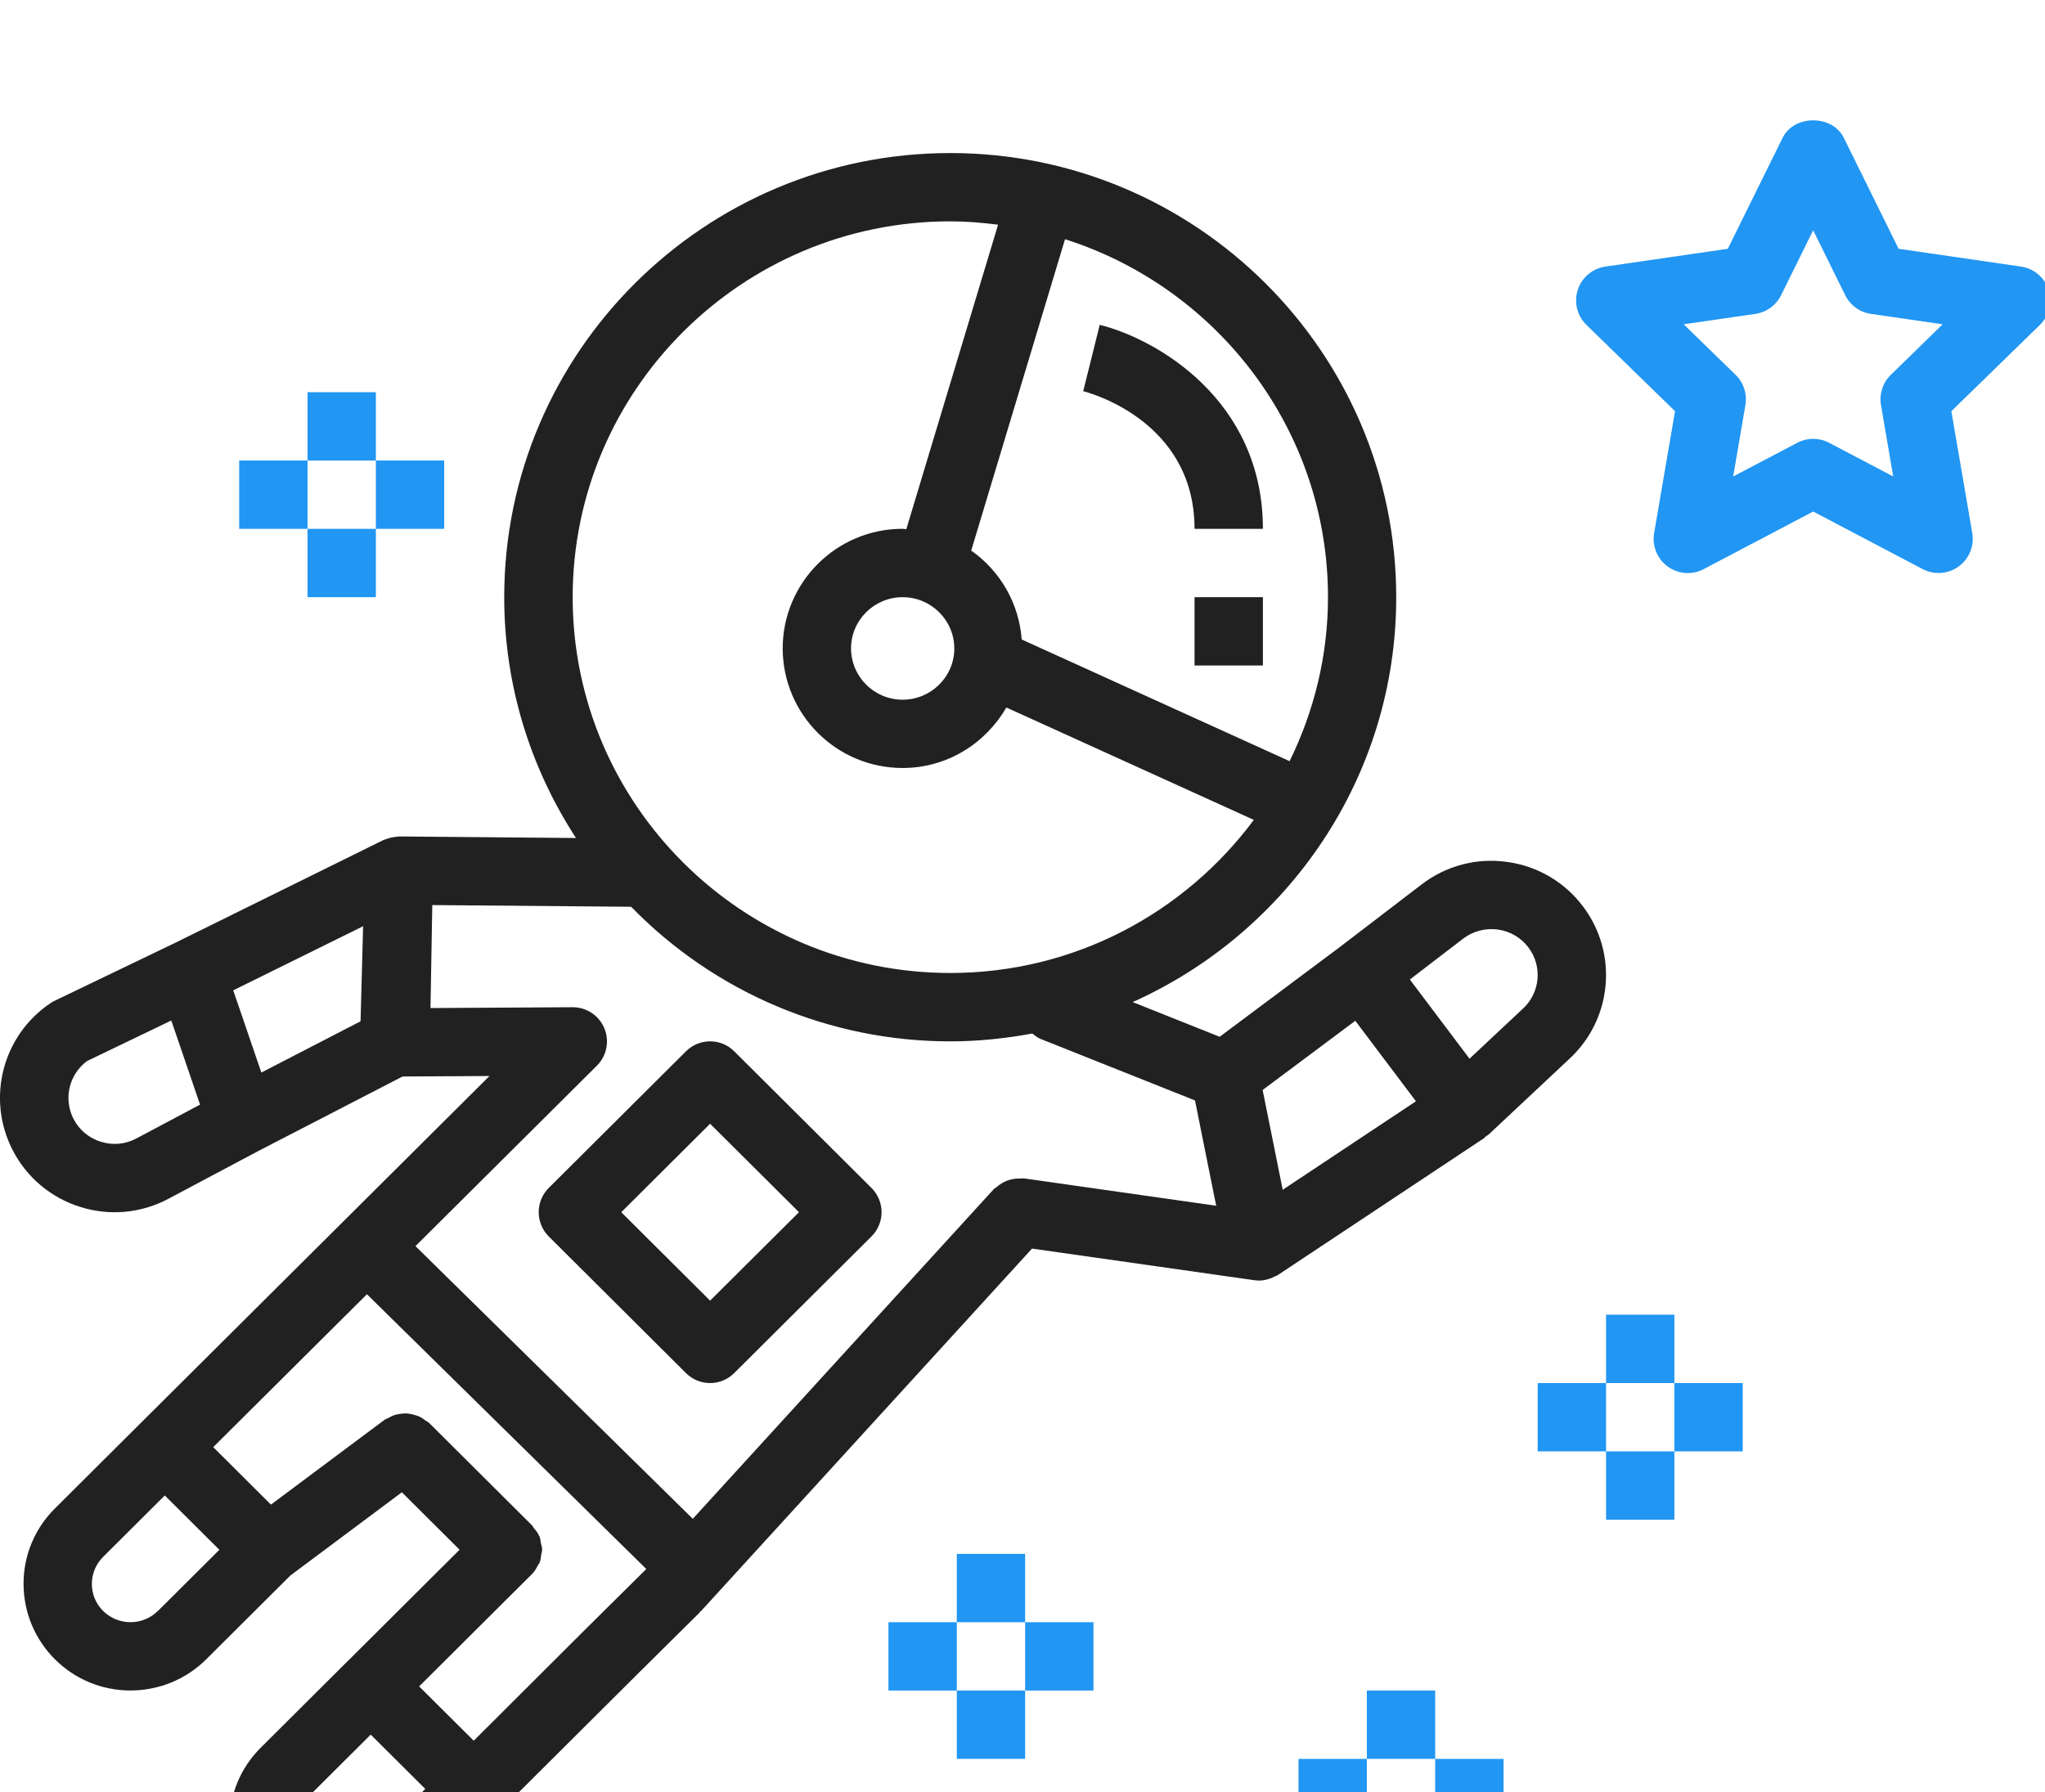
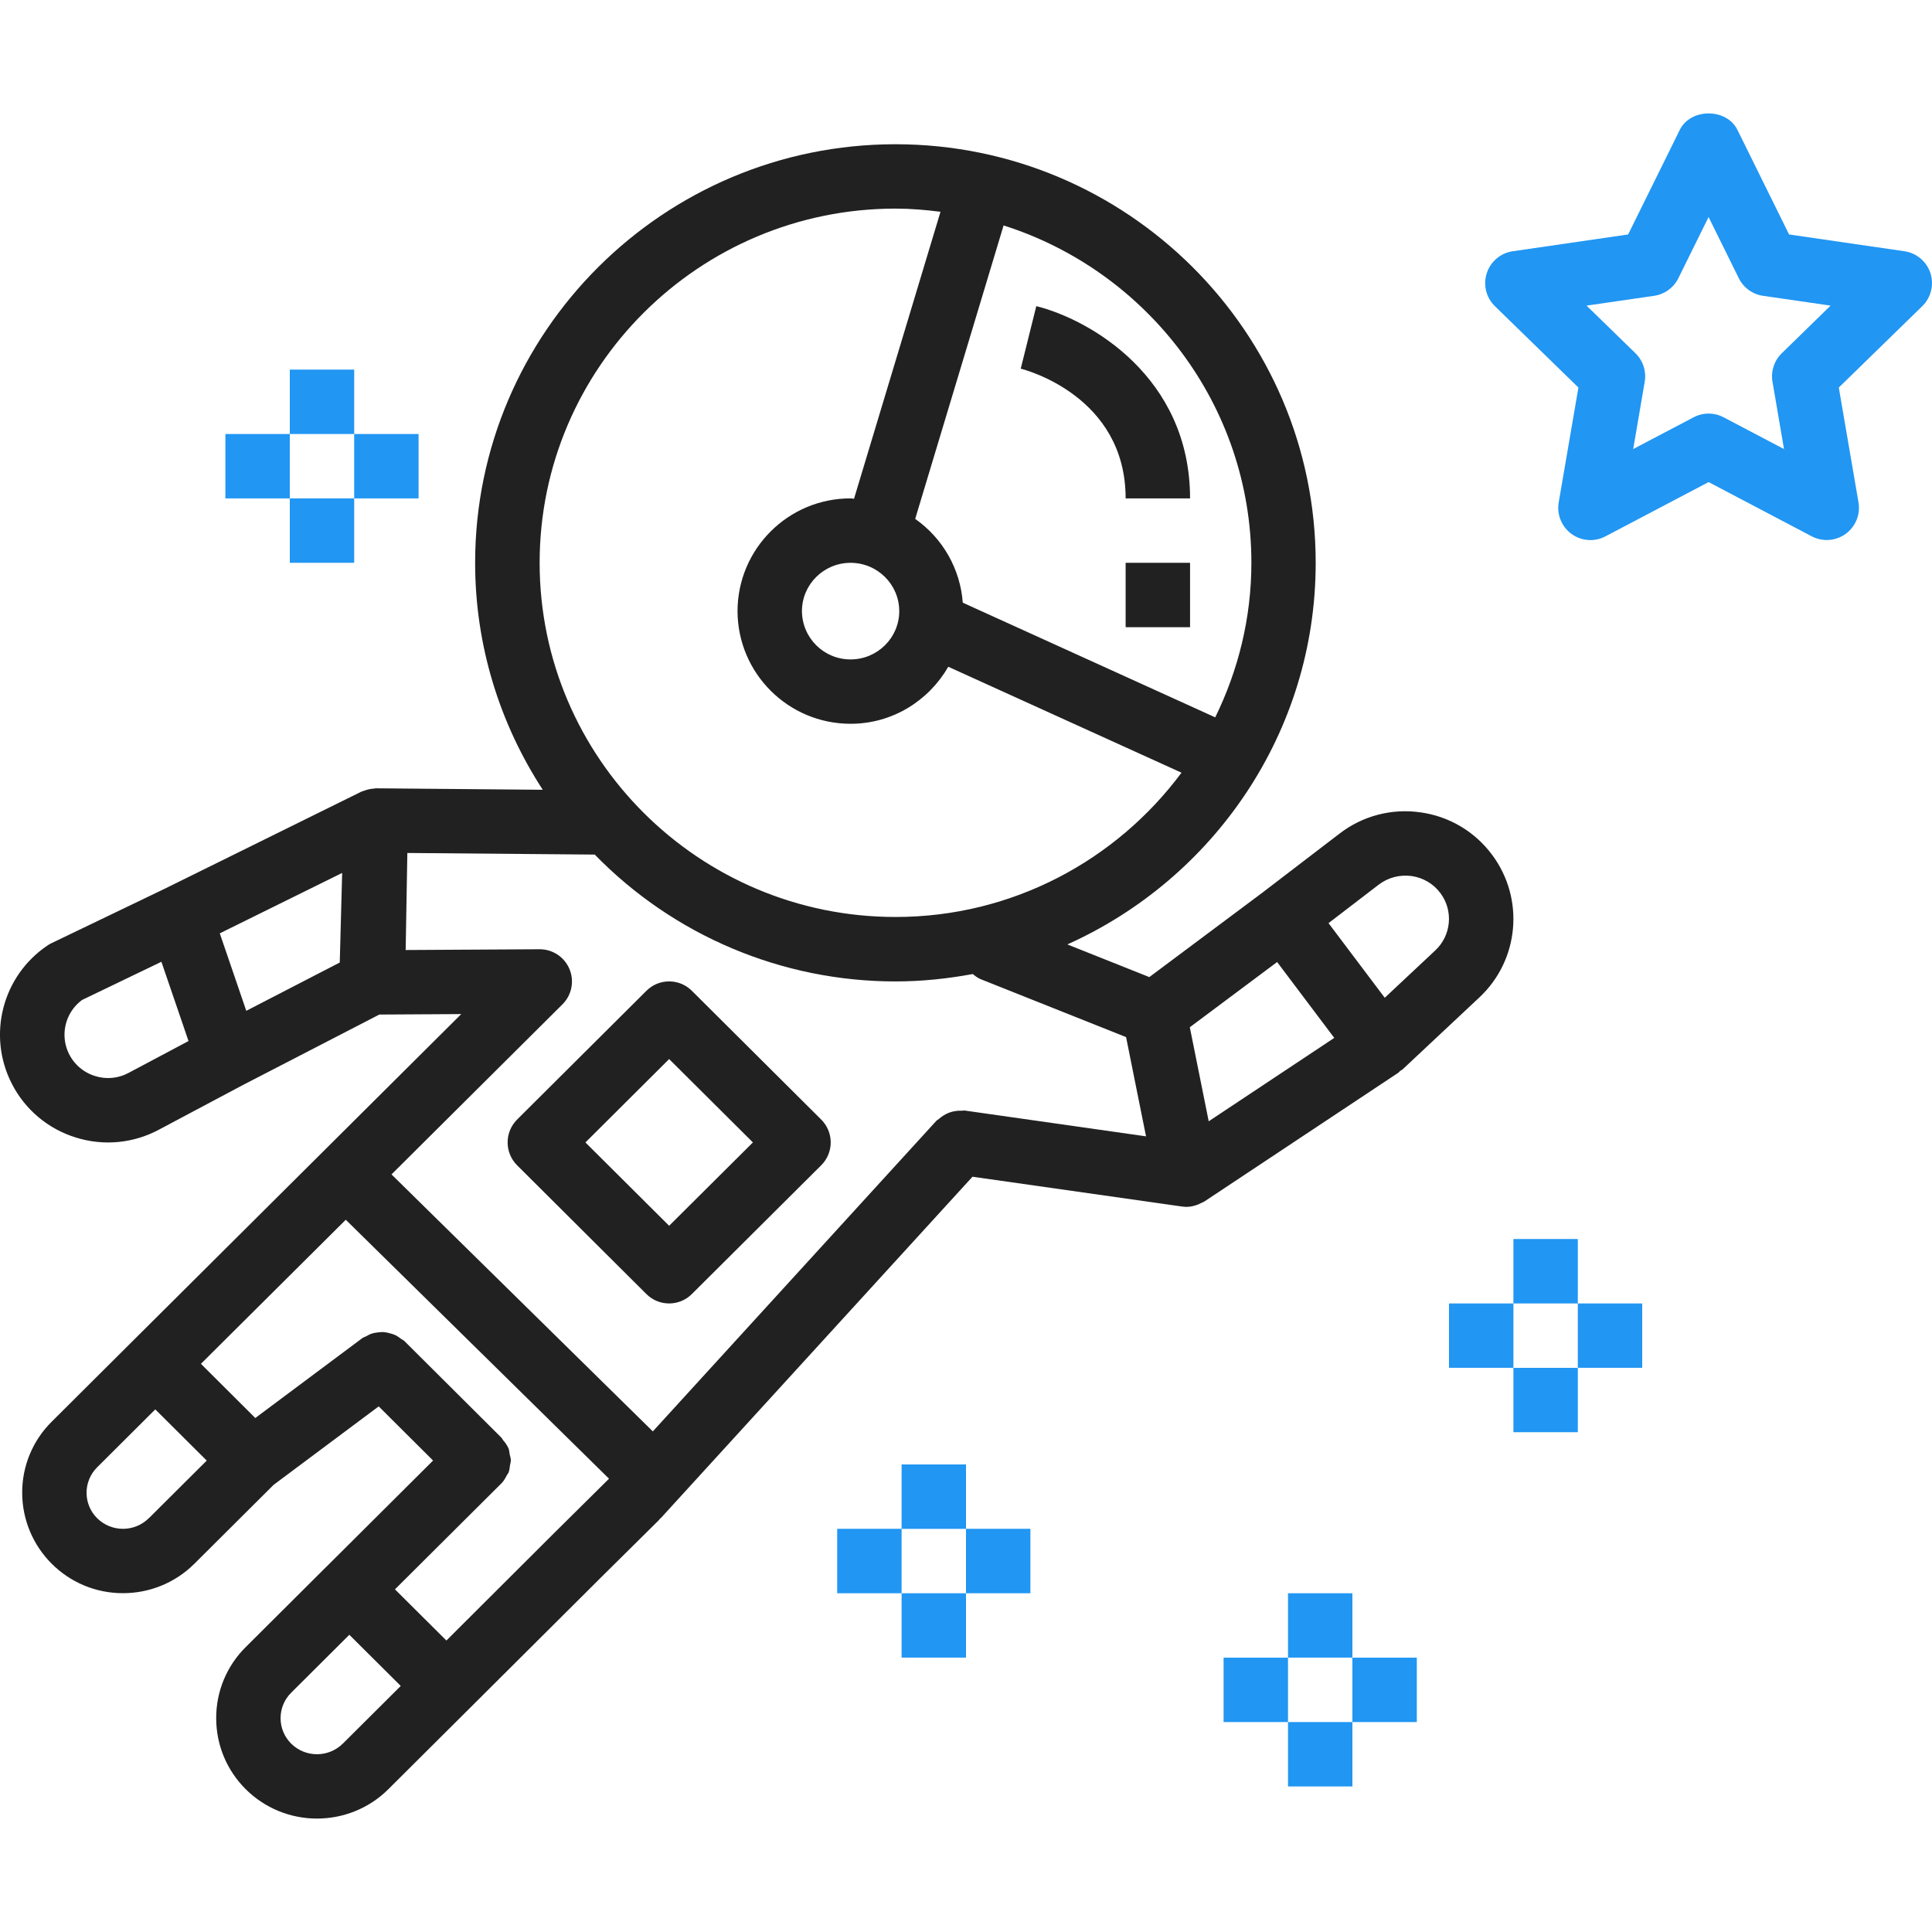
- <svg xmlns="http://www.w3.org/2000/svg" fill="none">
+ <svg xmlns="http://www.w3.org/2000/svg" width="70" height="70" fill="none">
  <path d="M69.943 9.896a1.168 1.168 0 0 0-.941-.793l-4.18-.608-1.87-3.787c-.391-.798-1.7-.798-2.091 0l-1.87 3.787-4.18.608a1.167 1.167 0 0 0-.648 1.99l3.026 2.948-.714 4.162c-.075.438.105.88.463 1.142.363.263.837.296 1.23.088l3.738-1.966 3.738 1.966a1.168 1.168 0 0 0 1.693-1.23l-.714-4.162 3.025-2.949a1.17 1.17 0 0 0 .295-1.196ZM64.556 12.8c-.275.267-.4.655-.335 1.033l.417 2.437-2.188-1.15a1.165 1.165 0 0 0-1.088 0l-2.188 1.15.417-2.437a1.168 1.168 0 0 0-.334-1.033l-1.773-1.727 2.448-.355c.38-.055.708-.294.879-.639l1.094-2.216 1.094 2.216c.17.345.498.584.879.639l2.448.355-1.77 1.727ZM57.167 44.892h-2.333v2.334h2.333v-2.334ZM57.167 49.56h-2.333v2.332h2.333V49.56ZM59.5 47.226h-2.333v2.333H59.5v-2.333ZM54.834 47.226H52.5v2.333h2.334v-2.333ZM49 57.726h-2.333v2.333H49v-2.333ZM49 62.393h-2.333v2.333H49v-2.333ZM51.334 60.06H49v2.333h2.334v-2.334ZM46.667 60.06h-2.334v2.333h2.334v-2.334ZM35 53.06h-2.333v2.333H35v-2.334ZM35 57.726h-2.333v2.333H35v-2.333ZM37.333 55.392H35v2.334h2.333v-2.334ZM32.667 55.392h-2.334v2.334h2.334v-2.334ZM12.833 13.392H10.5v2.333h2.333v-2.333ZM12.833 18.059H10.5v2.333h2.333V18.06ZM15.166 15.725h-2.333v2.334h2.333v-2.334ZM10.5 15.725H8.166v2.334H10.5v-2.334Z" fill="#2196F3" />
  <path d="M54.063 30.974a3.88 3.88 0 0 0-2.599-1.541 3.886 3.886 0 0 0-2.93.77L45.794 32.3l-.001.002-4.151 3.1-2.97-1.184c5.296-2.376 8.998-7.674 8.998-13.825 0-8.363-6.83-15.167-15.227-15.167s-15.228 6.804-15.228 15.167c0 3.031.907 5.85 2.45 8.222l-6.046-.053h-.01c-.019 0-.034.01-.051.01a1.14 1.14 0 0 0-.34.069c-.028.01-.057.016-.084.029-.014.006-.028.007-.042.014l-7.072 3.491c-.001 0-.003 0-.003.002l-4.141 1.991a.905.905 0 0 0-.138.077A3.895 3.895 0 0 0 .43 39.268a3.884 3.884 0 0 0 2.31 1.944 3.891 3.891 0 0 0 3.016-.281l3.036-1.614 4.952-2.558 2.968-.017L4.808 48.588c0 .002-.002.002-.003.003l-2.928 2.916a3.607 3.607 0 0 0-1.073 2.577 3.647 3.647 0 0 0 3.652 3.64c.936 0 1.869-.355 2.582-1.062l2.875-2.863 3.808-2.843 1.97 1.962-3.853 3.837-.004.002-2.928 2.917a3.607 3.607 0 0 0-1.073 2.576c0 .973.38 1.889 1.073 2.579a3.65 3.65 0 0 0 2.58 1.061c.935 0 1.87-.354 2.582-1.061l2.93-2.917 4.686-4.667.002-.003 2.21-2.188-.01-.008c.015-.014.035-.019.049-.034l11.3-12.377 7.593 1.08c.055.008.11.012.165.012.14 0 .277-.034.41-.084.038-.014.071-.033.108-.051.042-.021.086-.033.126-.06l7.029-4.666c.026-.018.04-.046.064-.065.028-.022.063-.031.089-.056l2.78-2.605a3.892 3.892 0 0 0 .465-5.166ZM4.66 38.872a1.56 1.56 0 0 1-1.221.113 1.565 1.565 0 0 1-.465-2.755l2.874-1.383.692 2.022.29.85-2.17 1.153Zm7.65-3.998-3.387 1.75-.558-1.633-.402-1.174 4.434-2.189-.087 3.246Zm33.03-14.482c0 2.009-.48 3.904-1.31 5.599l-9.147-4.155a4.07 4.07 0 0 0-1.724-3.035l3.203-10.633c5.2 1.655 8.978 6.507 8.978 12.224Zm-25.788 0c0-7.076 5.784-12.834 12.894-12.834.553 0 1.094.047 1.63.115L30.943 18.07c-.042 0-.081-.013-.125-.013a4.094 4.094 0 0 0-4.096 4.084 4.095 4.095 0 0 0 4.096 4.083c1.52 0 2.832-.838 3.54-2.066l8.45 3.838c-2.352 3.165-6.114 5.228-10.362 5.228-7.11 0-12.894-5.757-12.894-12.833Zm13.03 1.75c0 .965-.792 1.75-1.764 1.75a1.759 1.759 0 0 1-1.762-1.75c0-.965.79-1.75 1.762-1.75s1.763.785 1.763 1.75ZM5.391 55.007a1.33 1.33 0 0 1-1.87.002 1.3 1.3 0 0 1 0-1.847l2.105-2.097L7.49 52.92l-2.097 2.088Zm7.03 8.167a1.33 1.33 0 0 1-1.87.002 1.299 1.299 0 0 1 0-1.847l2.106-2.098.88.876.983.978-2.099 2.09Zm7.616-7.588-.003.003-3.86 3.85-.882-.877-.982-.977 3.857-3.84v-.001l.004-.002c.087-.088.142-.193.196-.297.015-.03.044-.056.057-.087.036-.09.042-.187.056-.281.007-.054.03-.104.03-.16 0-.077-.028-.153-.044-.23-.014-.07-.014-.141-.041-.209a1.166 1.166 0 0 0-.2-.301c-.022-.026-.03-.058-.054-.083h-.002s0-.003-.002-.005l-3.515-3.5c-.037-.037-.085-.052-.127-.084a1.122 1.122 0 0 0-.19-.126 1.091 1.091 0 0 0-.204-.07 1.134 1.134 0 0 0-.226-.044 1.142 1.142 0 0 0-.209.01c-.078.01-.151.02-.227.045-.074.023-.139.06-.206.098-.044.024-.093.033-.133.063l-3.88 2.896-1.97-1.963 5.248-5.22 9.538 9.382-2.029 2.01Zm14.917-15.349c-.034-.005-.066.008-.1.006a1.148 1.148 0 0 0-.252.015 1.081 1.081 0 0 0-.404.15c-.065.04-.124.081-.181.134-.028.024-.062.036-.088.064L23.653 51.862l-9.468-9.311 6.197-6.165a1.168 1.168 0 0 0-.83-1.993l-4.854.028.061-3.516 6.79.058a15.2 15.2 0 0 0 10.897 4.596c.957 0 1.89-.1 2.799-.268.087.07.174.14.283.185l5.272 2.1.333 1.659.39 1.937-6.569-.935Zm8.84.39-.685-3.408 3.164-2.363.828 1.1 1.242 1.649-4.55 3.022Zm8.21-6.193-1.832 1.717-2.037-2.704 1.818-1.394c.34-.261.768-.368 1.188-.313.422.06.796.28 1.05.622a1.562 1.562 0 0 1-.187 2.072Z" fill="#212121" />
  <path d="m29.755 40.565-4.688-4.667a1.166 1.166 0 0 0-1.646 0l-4.687 4.667a1.172 1.172 0 0 0 0 1.654l4.686 4.667a1.166 1.166 0 0 0 1.647 0l4.688-4.667a1.167 1.167 0 0 0 0-1.654Zm-5.51 3.848-3.034-3.02 3.033-3.021 3.035 3.02-3.035 3.02ZM37.547 11.092l-.564 2.266c.156.039 3.801.988 3.801 4.7h2.334c0-4.412-3.644-6.486-5.571-6.966ZM43.118 20.392h-2.334v2.333h2.334v-2.333Z" fill="#212121" />
</svg>
